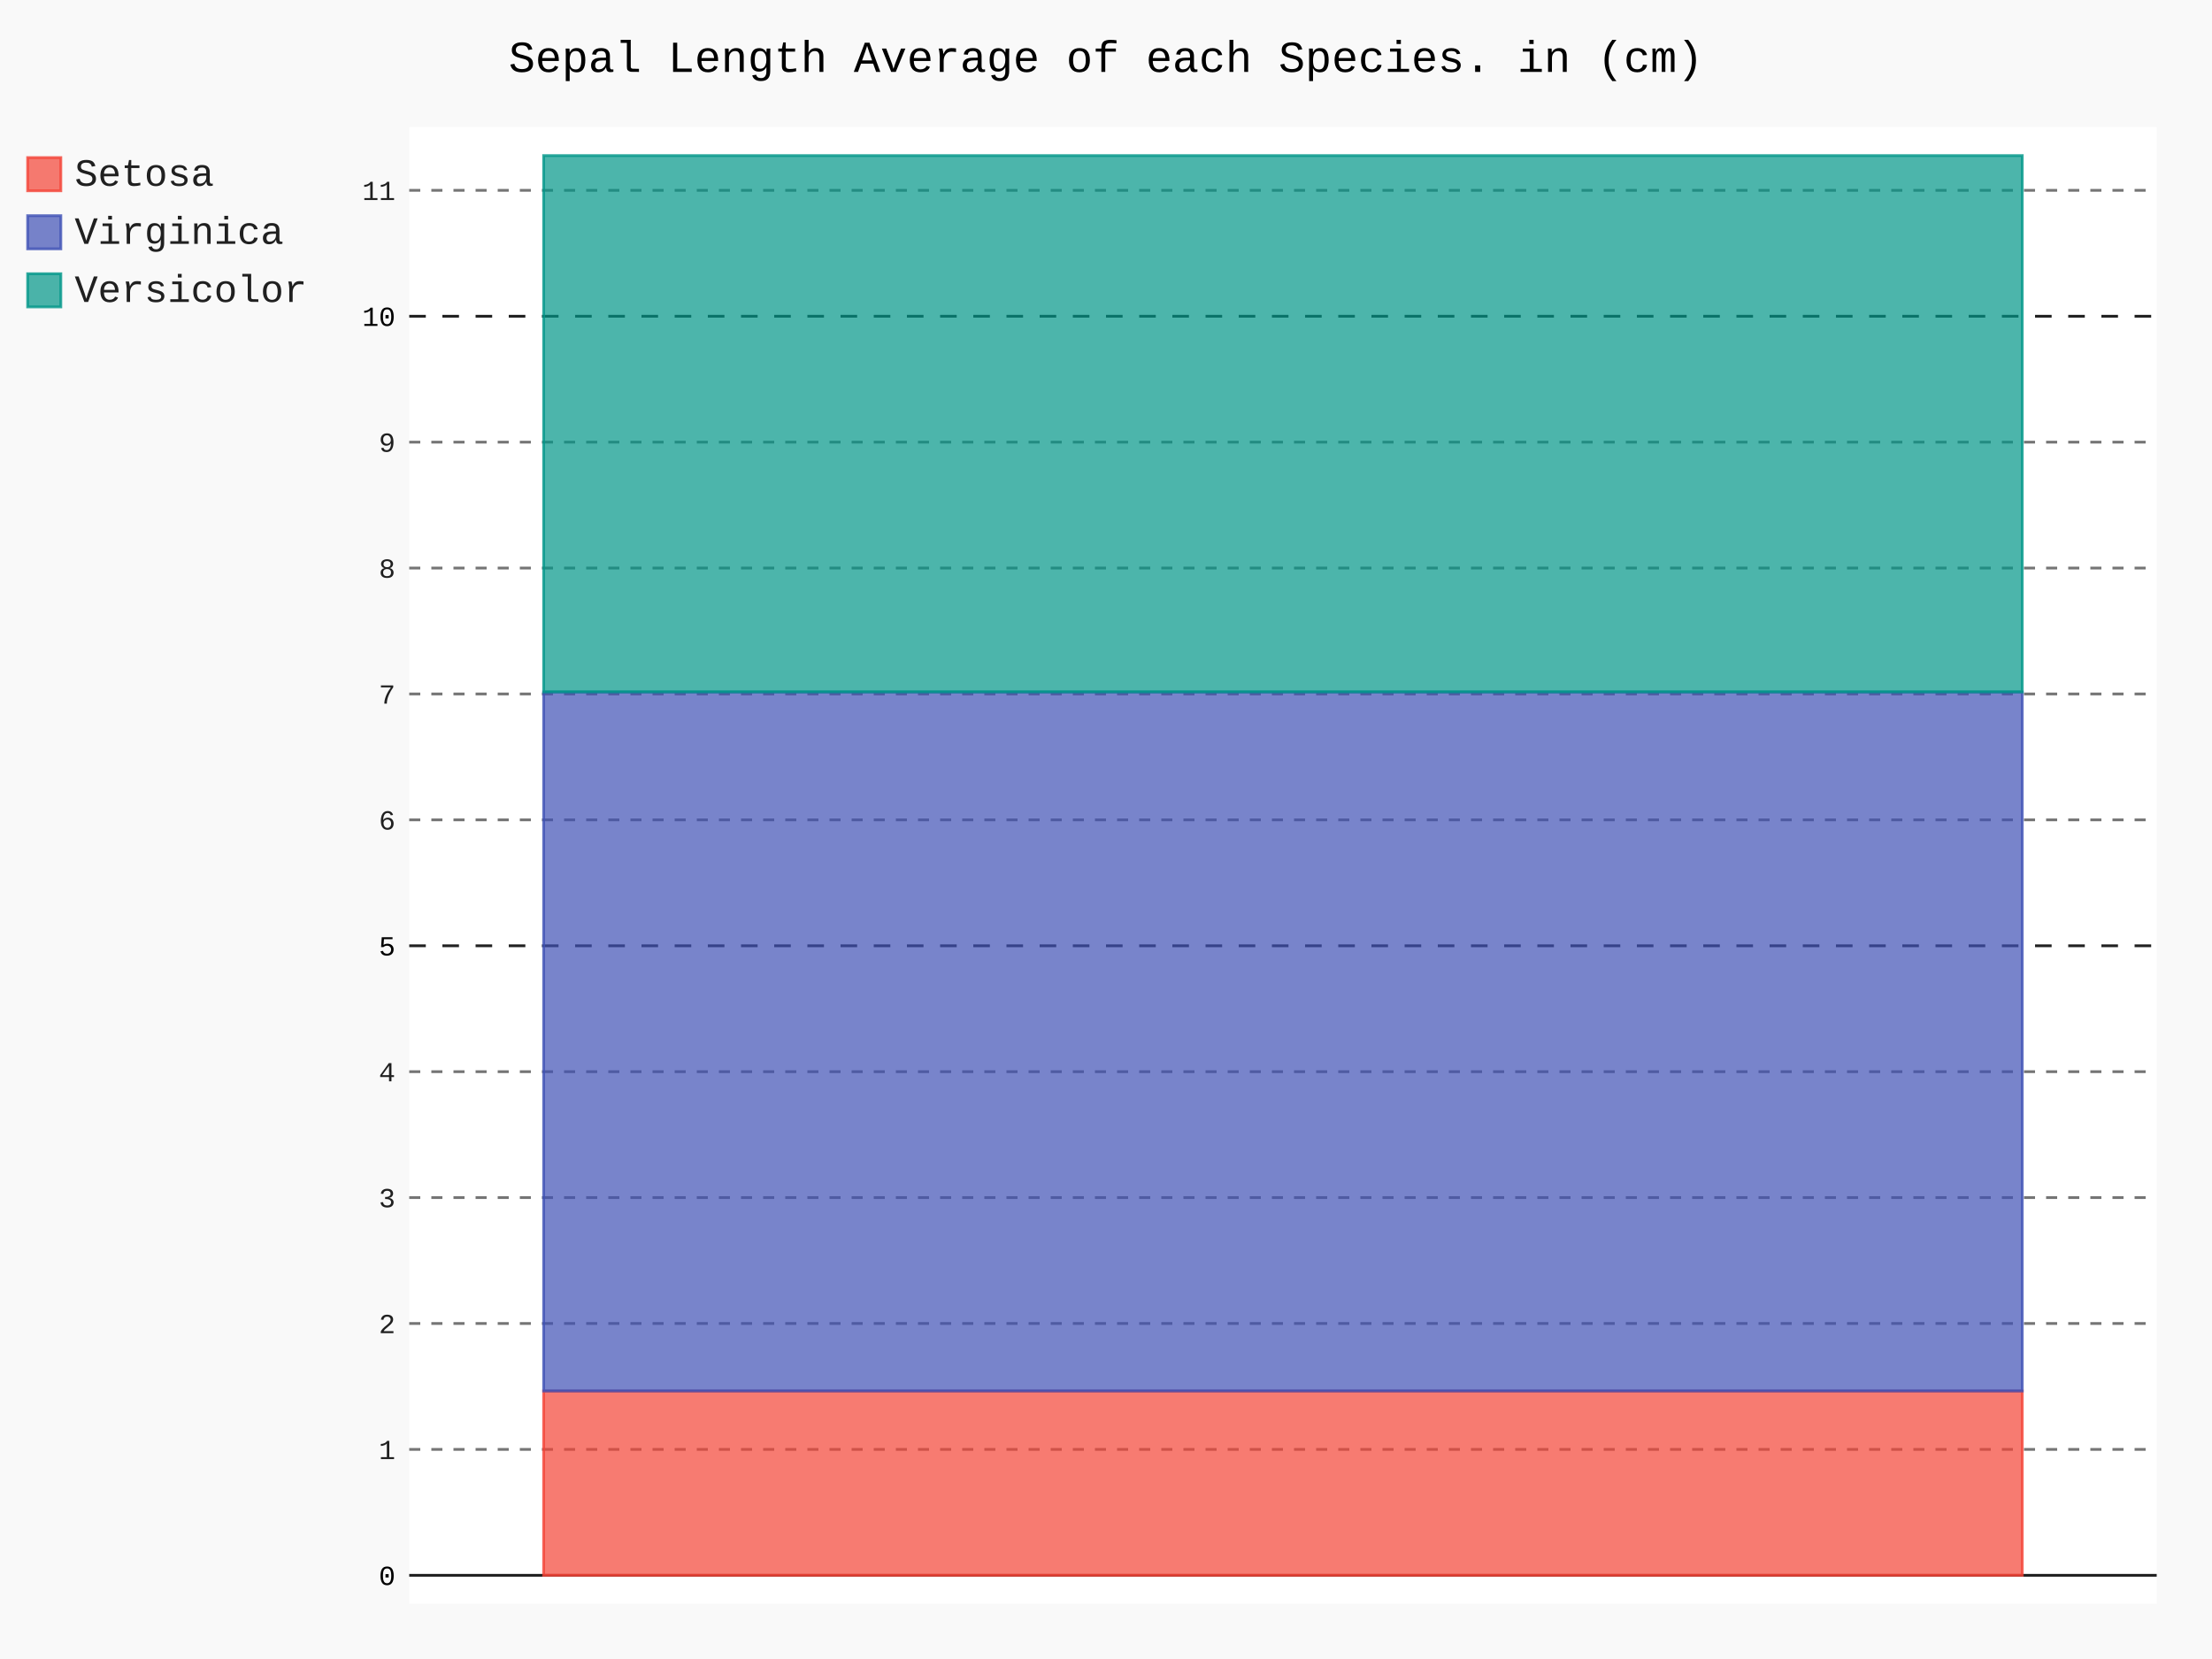
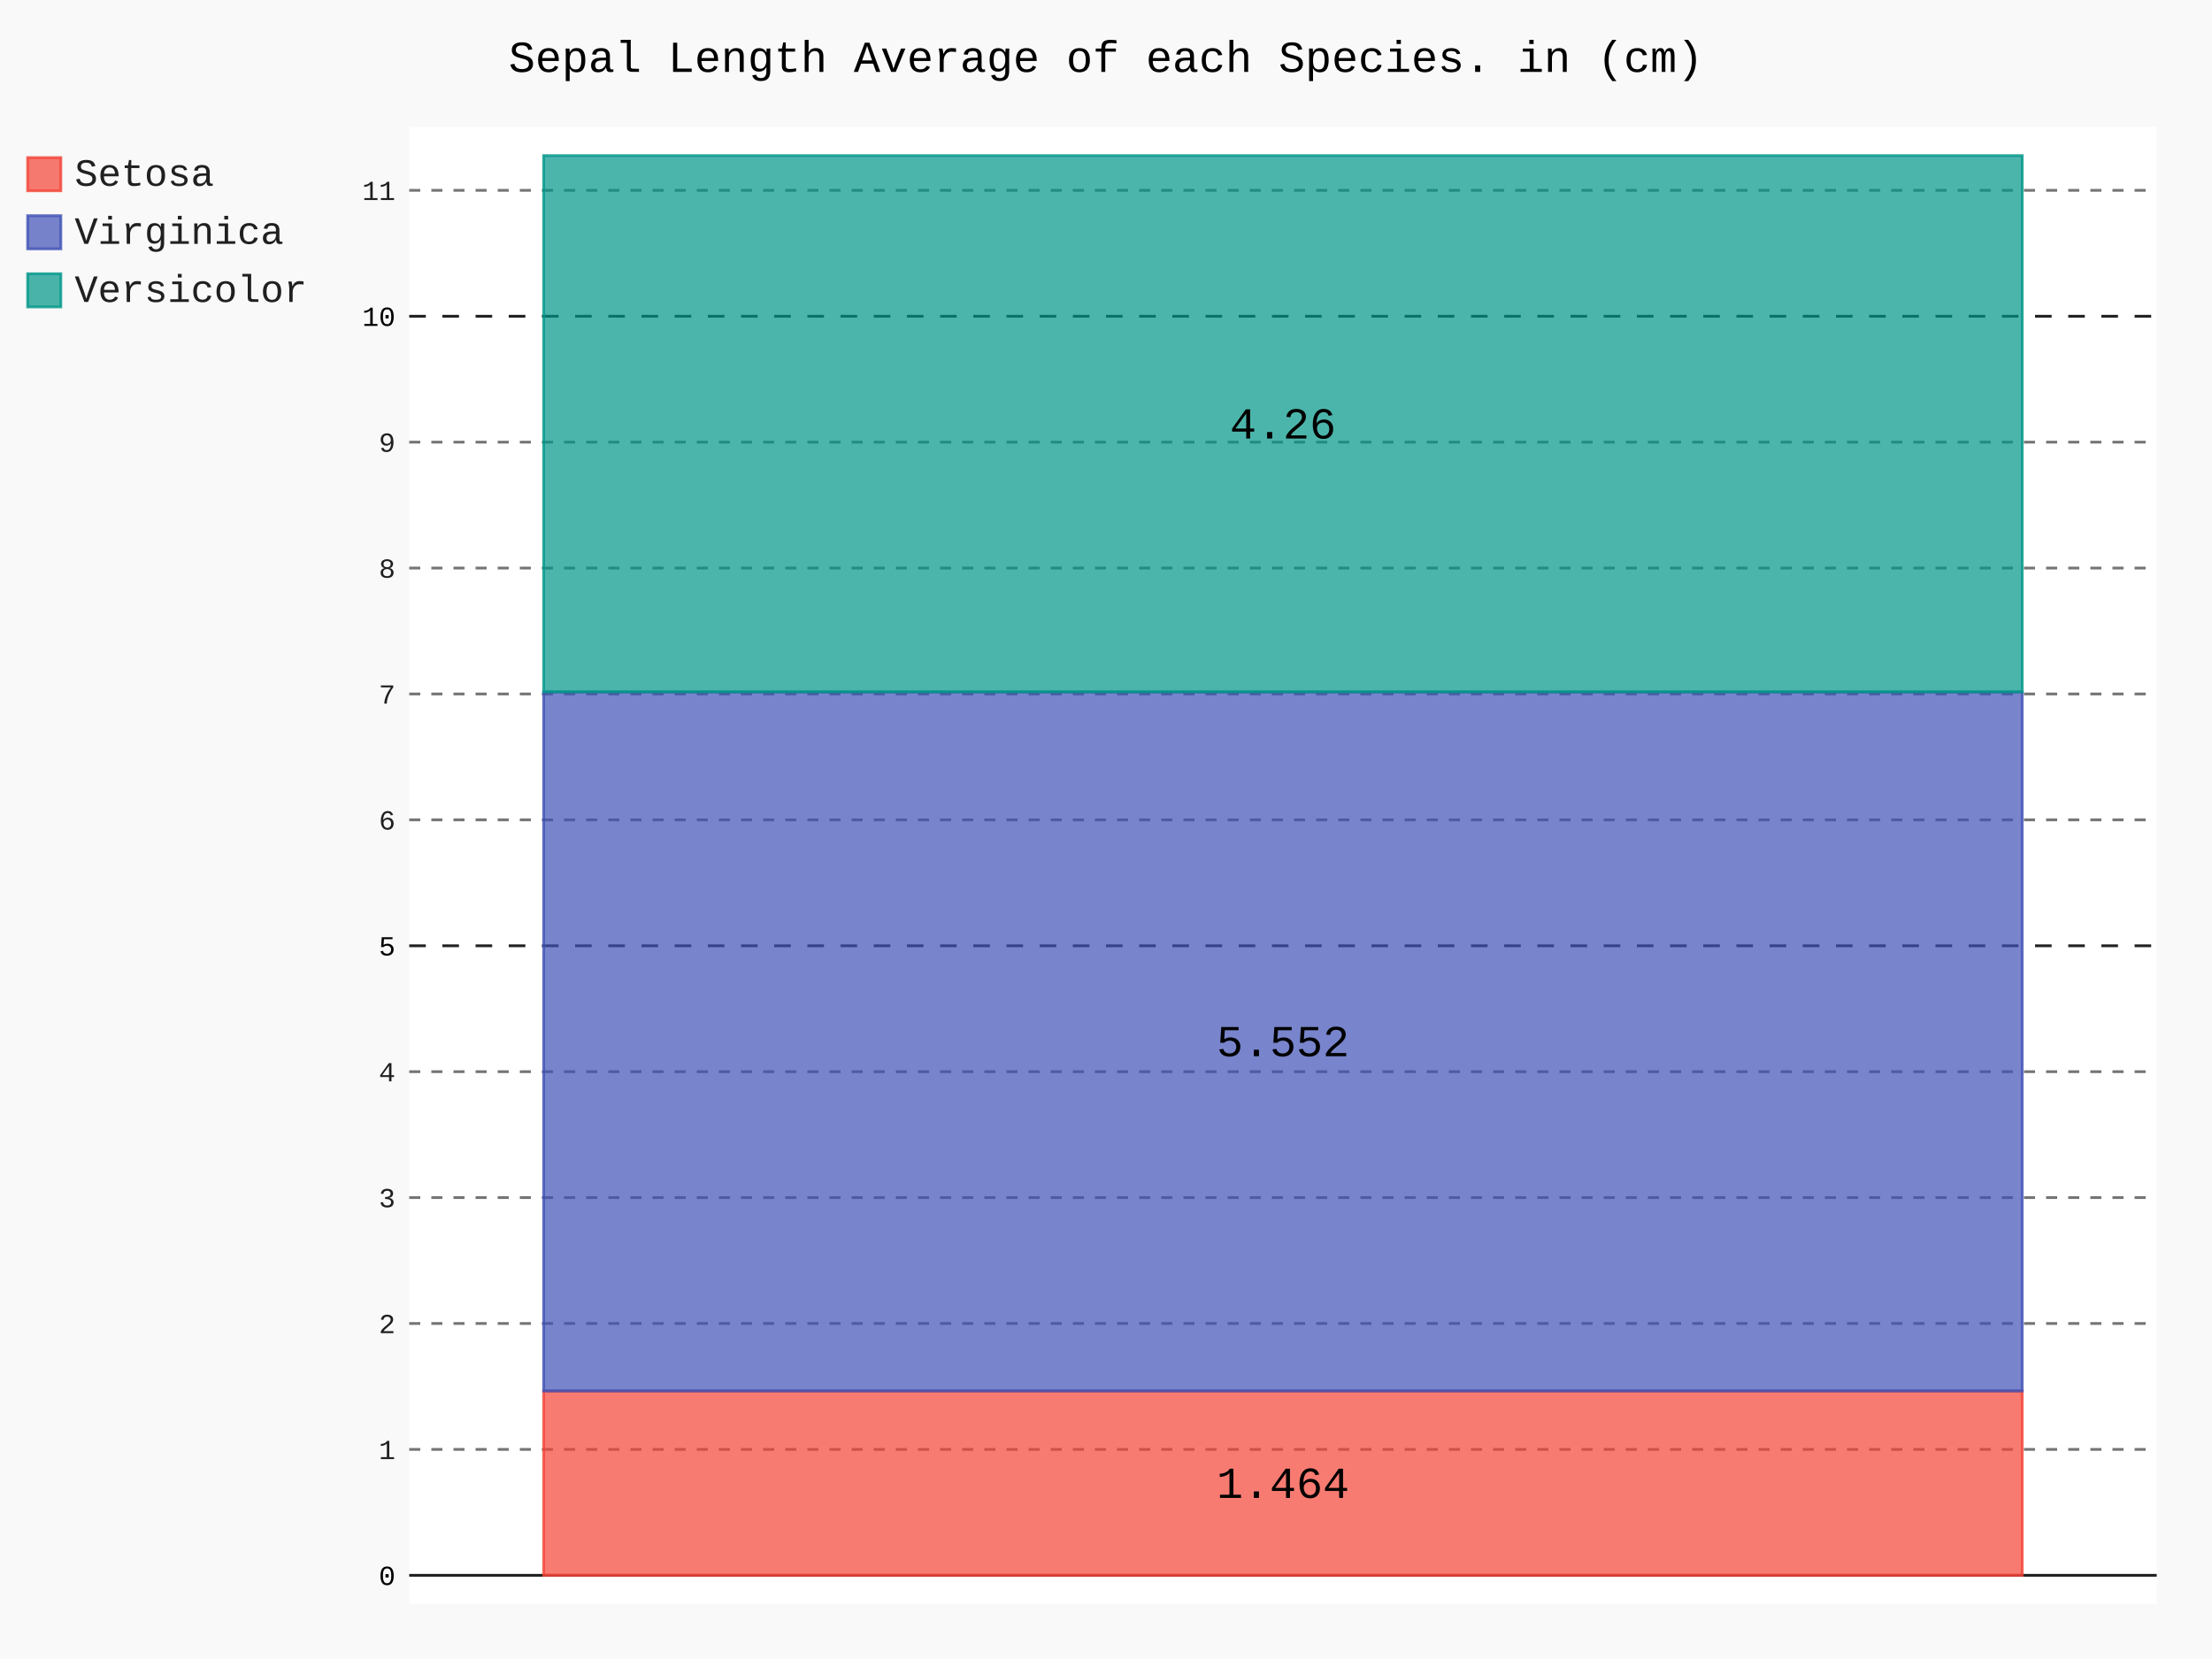
- <svg xmlns="http://www.w3.org/2000/svg" id="chart-f2219e36-e95b-4445-ad78-1526ef88274b" class="pygal-chart" viewBox="0 0 800 600">
+ <svg xmlns="http://www.w3.org/2000/svg" id="chart-76f80afd-c214-4808-a1d2-b59535f39bf7" class="pygal-chart" viewBox="0 0 800 600">
  <defs>
-     <style type="text/css">#chart-f2219e36-e95b-4445-ad78-1526ef88274b{-webkit-user-select:none;-webkit-font-smoothing:antialiased;font-family:Consolas,"Liberation Mono",Menlo,Courier,monospace}#chart-f2219e36-e95b-4445-ad78-1526ef88274b .title{font-family:Consolas,"Liberation Mono",Menlo,Courier,monospace;font-size:16px}#chart-f2219e36-e95b-4445-ad78-1526ef88274b .legends .legend text{font-family:Consolas,"Liberation Mono",Menlo,Courier,monospace;font-size:14px}#chart-f2219e36-e95b-4445-ad78-1526ef88274b .axis text{font-family:Consolas,"Liberation Mono",Menlo,Courier,monospace;font-size:10px}#chart-f2219e36-e95b-4445-ad78-1526ef88274b .axis text.major{font-family:Consolas,"Liberation Mono",Menlo,Courier,monospace;font-size:10px}#chart-f2219e36-e95b-4445-ad78-1526ef88274b .text-overlay text.value{font-family:Consolas,"Liberation Mono",Menlo,Courier,monospace;font-size:16px}#chart-f2219e36-e95b-4445-ad78-1526ef88274b .text-overlay text.label{font-family:Consolas,"Liberation Mono",Menlo,Courier,monospace;font-size:10px}#chart-f2219e36-e95b-4445-ad78-1526ef88274b .tooltip{font-family:Consolas,"Liberation Mono",Menlo,Courier,monospace;font-size:14px}#chart-f2219e36-e95b-4445-ad78-1526ef88274b text.no_data{font-family:Consolas,"Liberation Mono",Menlo,Courier,monospace;font-size:64px}
- #chart-f2219e36-e95b-4445-ad78-1526ef88274b{background-color:rgba(249,249,249,1)}#chart-f2219e36-e95b-4445-ad78-1526ef88274b path,#chart-f2219e36-e95b-4445-ad78-1526ef88274b line,#chart-f2219e36-e95b-4445-ad78-1526ef88274b rect,#chart-f2219e36-e95b-4445-ad78-1526ef88274b circle{-webkit-transition:150ms;-moz-transition:150ms;transition:150ms}#chart-f2219e36-e95b-4445-ad78-1526ef88274b .graph &gt; .background{fill:rgba(249,249,249,1)}#chart-f2219e36-e95b-4445-ad78-1526ef88274b .plot &gt; .background{fill:rgba(255,255,255,1)}#chart-f2219e36-e95b-4445-ad78-1526ef88274b .graph{fill:rgba(0,0,0,.87)}#chart-f2219e36-e95b-4445-ad78-1526ef88274b text.no_data{fill:rgba(0,0,0,1)}#chart-f2219e36-e95b-4445-ad78-1526ef88274b .title{fill:rgba(0,0,0,1)}#chart-f2219e36-e95b-4445-ad78-1526ef88274b .legends .legend text{fill:rgba(0,0,0,.87)}#chart-f2219e36-e95b-4445-ad78-1526ef88274b .legends .legend:hover text{fill:rgba(0,0,0,1)}#chart-f2219e36-e95b-4445-ad78-1526ef88274b .axis .line{stroke:rgba(0,0,0,1)}#chart-f2219e36-e95b-4445-ad78-1526ef88274b .axis .guide.line{stroke:rgba(0,0,0,.54)}#chart-f2219e36-e95b-4445-ad78-1526ef88274b .axis .major.line{stroke:rgba(0,0,0,.87)}#chart-f2219e36-e95b-4445-ad78-1526ef88274b .axis text.major{fill:rgba(0,0,0,1)}#chart-f2219e36-e95b-4445-ad78-1526ef88274b .axis.y .guides:hover .guide.line,#chart-f2219e36-e95b-4445-ad78-1526ef88274b .line-graph .axis.x .guides:hover .guide.line,#chart-f2219e36-e95b-4445-ad78-1526ef88274b .stackedline-graph .axis.x .guides:hover .guide.line,#chart-f2219e36-e95b-4445-ad78-1526ef88274b .xy-graph .axis.x .guides:hover .guide.line{stroke:rgba(0,0,0,1)}#chart-f2219e36-e95b-4445-ad78-1526ef88274b .axis .guides:hover text{fill:rgba(0,0,0,1)}#chart-f2219e36-e95b-4445-ad78-1526ef88274b .reactive{fill-opacity:.7;stroke-opacity:.8}#chart-f2219e36-e95b-4445-ad78-1526ef88274b .ci{stroke:rgba(0,0,0,.87)}#chart-f2219e36-e95b-4445-ad78-1526ef88274b .reactive.active,#chart-f2219e36-e95b-4445-ad78-1526ef88274b .active .reactive{fill-opacity:.8;stroke-opacity:.9;stroke-width:4}#chart-f2219e36-e95b-4445-ad78-1526ef88274b .ci .reactive.active{stroke-width:1.5}#chart-f2219e36-e95b-4445-ad78-1526ef88274b .series text{fill:rgba(0,0,0,1)}#chart-f2219e36-e95b-4445-ad78-1526ef88274b .tooltip rect{fill:rgba(255,255,255,1);stroke:rgba(0,0,0,1);-webkit-transition:opacity 150ms;-moz-transition:opacity 150ms;transition:opacity 150ms}#chart-f2219e36-e95b-4445-ad78-1526ef88274b .tooltip .label{fill:rgba(0,0,0,.87)}#chart-f2219e36-e95b-4445-ad78-1526ef88274b .tooltip .label{fill:rgba(0,0,0,.87)}#chart-f2219e36-e95b-4445-ad78-1526ef88274b .tooltip .legend{font-size:.8em;fill:rgba(0,0,0,.54)}#chart-f2219e36-e95b-4445-ad78-1526ef88274b .tooltip .x_label{font-size:.6em;fill:rgba(0,0,0,1)}#chart-f2219e36-e95b-4445-ad78-1526ef88274b .tooltip .xlink{font-size:.5em;text-decoration:underline}#chart-f2219e36-e95b-4445-ad78-1526ef88274b .tooltip .value{font-size:1.5em}#chart-f2219e36-e95b-4445-ad78-1526ef88274b .bound{font-size:.5em}#chart-f2219e36-e95b-4445-ad78-1526ef88274b .max-value{font-size:.75em;fill:rgba(0,0,0,.54)}#chart-f2219e36-e95b-4445-ad78-1526ef88274b .map-element{fill:rgba(255,255,255,1);stroke:rgba(0,0,0,.54) !important}#chart-f2219e36-e95b-4445-ad78-1526ef88274b .map-element .reactive{fill-opacity:inherit;stroke-opacity:inherit}#chart-f2219e36-e95b-4445-ad78-1526ef88274b .color-0,#chart-f2219e36-e95b-4445-ad78-1526ef88274b .color-0 a:visited{stroke:#F44336;fill:#F44336}#chart-f2219e36-e95b-4445-ad78-1526ef88274b .color-1,#chart-f2219e36-e95b-4445-ad78-1526ef88274b .color-1 a:visited{stroke:#3F51B5;fill:#3F51B5}#chart-f2219e36-e95b-4445-ad78-1526ef88274b .color-2,#chart-f2219e36-e95b-4445-ad78-1526ef88274b .color-2 a:visited{stroke:#009688;fill:#009688}#chart-f2219e36-e95b-4445-ad78-1526ef88274b .text-overlay .color-0 text{fill:black}#chart-f2219e36-e95b-4445-ad78-1526ef88274b .text-overlay .color-1 text{fill:black}#chart-f2219e36-e95b-4445-ad78-1526ef88274b .text-overlay .color-2 text{fill:black}
- #chart-f2219e36-e95b-4445-ad78-1526ef88274b text.no_data{text-anchor:middle}#chart-f2219e36-e95b-4445-ad78-1526ef88274b .guide.line{fill:none}#chart-f2219e36-e95b-4445-ad78-1526ef88274b .centered{text-anchor:middle}#chart-f2219e36-e95b-4445-ad78-1526ef88274b .title{text-anchor:middle}#chart-f2219e36-e95b-4445-ad78-1526ef88274b .legends .legend text{fill-opacity:1}#chart-f2219e36-e95b-4445-ad78-1526ef88274b .axis.x text{text-anchor:middle}#chart-f2219e36-e95b-4445-ad78-1526ef88274b .axis.x:not(.web) text[transform]{text-anchor:start}#chart-f2219e36-e95b-4445-ad78-1526ef88274b .axis.x:not(.web) text[transform].backwards{text-anchor:end}#chart-f2219e36-e95b-4445-ad78-1526ef88274b .axis.y text{text-anchor:end}#chart-f2219e36-e95b-4445-ad78-1526ef88274b .axis.y text[transform].backwards{text-anchor:start}#chart-f2219e36-e95b-4445-ad78-1526ef88274b .axis.y2 text{text-anchor:start}#chart-f2219e36-e95b-4445-ad78-1526ef88274b .axis.y2 text[transform].backwards{text-anchor:end}#chart-f2219e36-e95b-4445-ad78-1526ef88274b .axis .guide.line{stroke-dasharray:4,4}#chart-f2219e36-e95b-4445-ad78-1526ef88274b .axis .major.guide.line{stroke-dasharray:6,6}#chart-f2219e36-e95b-4445-ad78-1526ef88274b .horizontal .axis.y .guide.line,#chart-f2219e36-e95b-4445-ad78-1526ef88274b .horizontal .axis.y2 .guide.line,#chart-f2219e36-e95b-4445-ad78-1526ef88274b .vertical .axis.x .guide.line{opacity:0}#chart-f2219e36-e95b-4445-ad78-1526ef88274b .horizontal .axis.always_show .guide.line,#chart-f2219e36-e95b-4445-ad78-1526ef88274b .vertical .axis.always_show .guide.line{opacity:1 !important}#chart-f2219e36-e95b-4445-ad78-1526ef88274b .axis.y .guides:hover .guide.line,#chart-f2219e36-e95b-4445-ad78-1526ef88274b .axis.y2 .guides:hover .guide.line,#chart-f2219e36-e95b-4445-ad78-1526ef88274b .axis.x .guides:hover .guide.line{opacity:1}#chart-f2219e36-e95b-4445-ad78-1526ef88274b .axis .guides:hover text{opacity:1}#chart-f2219e36-e95b-4445-ad78-1526ef88274b .nofill{fill:none}#chart-f2219e36-e95b-4445-ad78-1526ef88274b .subtle-fill{fill-opacity:.2}#chart-f2219e36-e95b-4445-ad78-1526ef88274b .dot{stroke-width:1px;fill-opacity:1}#chart-f2219e36-e95b-4445-ad78-1526ef88274b .dot.active{stroke-width:5px}#chart-f2219e36-e95b-4445-ad78-1526ef88274b .dot.negative{fill:transparent}#chart-f2219e36-e95b-4445-ad78-1526ef88274b text,#chart-f2219e36-e95b-4445-ad78-1526ef88274b tspan{stroke:none !important}#chart-f2219e36-e95b-4445-ad78-1526ef88274b .series text.active{opacity:1}#chart-f2219e36-e95b-4445-ad78-1526ef88274b .tooltip rect{fill-opacity:.95;stroke-width:.5}#chart-f2219e36-e95b-4445-ad78-1526ef88274b .tooltip text{fill-opacity:1}#chart-f2219e36-e95b-4445-ad78-1526ef88274b .showable{visibility:hidden}#chart-f2219e36-e95b-4445-ad78-1526ef88274b .showable.shown{visibility:visible}#chart-f2219e36-e95b-4445-ad78-1526ef88274b .gauge-background{fill:rgba(229,229,229,1);stroke:none}#chart-f2219e36-e95b-4445-ad78-1526ef88274b .bg-lines{stroke:rgba(249,249,249,1);stroke-width:2px}</style>
+     <style type="text/css">#chart-76f80afd-c214-4808-a1d2-b59535f39bf7{-webkit-user-select:none;-webkit-font-smoothing:antialiased;font-family:Consolas,"Liberation Mono",Menlo,Courier,monospace}#chart-76f80afd-c214-4808-a1d2-b59535f39bf7 .title{font-family:Consolas,"Liberation Mono",Menlo,Courier,monospace;font-size:16px}#chart-76f80afd-c214-4808-a1d2-b59535f39bf7 .legends .legend text{font-family:Consolas,"Liberation Mono",Menlo,Courier,monospace;font-size:14px}#chart-76f80afd-c214-4808-a1d2-b59535f39bf7 .axis text{font-family:Consolas,"Liberation Mono",Menlo,Courier,monospace;font-size:10px}#chart-76f80afd-c214-4808-a1d2-b59535f39bf7 .axis text.major{font-family:Consolas,"Liberation Mono",Menlo,Courier,monospace;font-size:10px}#chart-76f80afd-c214-4808-a1d2-b59535f39bf7 .text-overlay text.value{font-family:Consolas,"Liberation Mono",Menlo,Courier,monospace;font-size:16px}#chart-76f80afd-c214-4808-a1d2-b59535f39bf7 .text-overlay text.label{font-family:Consolas,"Liberation Mono",Menlo,Courier,monospace;font-size:10px}#chart-76f80afd-c214-4808-a1d2-b59535f39bf7 .tooltip{font-family:Consolas,"Liberation Mono",Menlo,Courier,monospace;font-size:14px}#chart-76f80afd-c214-4808-a1d2-b59535f39bf7 text.no_data{font-family:Consolas,"Liberation Mono",Menlo,Courier,monospace;font-size:64px}
+ #chart-76f80afd-c214-4808-a1d2-b59535f39bf7{background-color:rgba(249,249,249,1)}#chart-76f80afd-c214-4808-a1d2-b59535f39bf7 path,#chart-76f80afd-c214-4808-a1d2-b59535f39bf7 line,#chart-76f80afd-c214-4808-a1d2-b59535f39bf7 rect,#chart-76f80afd-c214-4808-a1d2-b59535f39bf7 circle{-webkit-transition:150ms;-moz-transition:150ms;transition:150ms}#chart-76f80afd-c214-4808-a1d2-b59535f39bf7 .graph &gt; .background{fill:rgba(249,249,249,1)}#chart-76f80afd-c214-4808-a1d2-b59535f39bf7 .plot &gt; .background{fill:rgba(255,255,255,1)}#chart-76f80afd-c214-4808-a1d2-b59535f39bf7 .graph{fill:rgba(0,0,0,.87)}#chart-76f80afd-c214-4808-a1d2-b59535f39bf7 text.no_data{fill:rgba(0,0,0,1)}#chart-76f80afd-c214-4808-a1d2-b59535f39bf7 .title{fill:rgba(0,0,0,1)}#chart-76f80afd-c214-4808-a1d2-b59535f39bf7 .legends .legend text{fill:rgba(0,0,0,.87)}#chart-76f80afd-c214-4808-a1d2-b59535f39bf7 .legends .legend:hover text{fill:rgba(0,0,0,1)}#chart-76f80afd-c214-4808-a1d2-b59535f39bf7 .axis .line{stroke:rgba(0,0,0,1)}#chart-76f80afd-c214-4808-a1d2-b59535f39bf7 .axis .guide.line{stroke:rgba(0,0,0,.54)}#chart-76f80afd-c214-4808-a1d2-b59535f39bf7 .axis .major.line{stroke:rgba(0,0,0,.87)}#chart-76f80afd-c214-4808-a1d2-b59535f39bf7 .axis text.major{fill:rgba(0,0,0,1)}#chart-76f80afd-c214-4808-a1d2-b59535f39bf7 .axis.y .guides:hover .guide.line,#chart-76f80afd-c214-4808-a1d2-b59535f39bf7 .line-graph .axis.x .guides:hover .guide.line,#chart-76f80afd-c214-4808-a1d2-b59535f39bf7 .stackedline-graph .axis.x .guides:hover .guide.line,#chart-76f80afd-c214-4808-a1d2-b59535f39bf7 .xy-graph .axis.x .guides:hover .guide.line{stroke:rgba(0,0,0,1)}#chart-76f80afd-c214-4808-a1d2-b59535f39bf7 .axis .guides:hover text{fill:rgba(0,0,0,1)}#chart-76f80afd-c214-4808-a1d2-b59535f39bf7 .reactive{fill-opacity:.7;stroke-opacity:.8}#chart-76f80afd-c214-4808-a1d2-b59535f39bf7 .ci{stroke:rgba(0,0,0,.87)}#chart-76f80afd-c214-4808-a1d2-b59535f39bf7 .reactive.active,#chart-76f80afd-c214-4808-a1d2-b59535f39bf7 .active .reactive{fill-opacity:.8;stroke-opacity:.9;stroke-width:4}#chart-76f80afd-c214-4808-a1d2-b59535f39bf7 .ci .reactive.active{stroke-width:1.5}#chart-76f80afd-c214-4808-a1d2-b59535f39bf7 .series text{fill:rgba(0,0,0,1)}#chart-76f80afd-c214-4808-a1d2-b59535f39bf7 .tooltip rect{fill:rgba(255,255,255,1);stroke:rgba(0,0,0,1);-webkit-transition:opacity 150ms;-moz-transition:opacity 150ms;transition:opacity 150ms}#chart-76f80afd-c214-4808-a1d2-b59535f39bf7 .tooltip .label{fill:rgba(0,0,0,.87)}#chart-76f80afd-c214-4808-a1d2-b59535f39bf7 .tooltip .label{fill:rgba(0,0,0,.87)}#chart-76f80afd-c214-4808-a1d2-b59535f39bf7 .tooltip .legend{font-size:.8em;fill:rgba(0,0,0,.54)}#chart-76f80afd-c214-4808-a1d2-b59535f39bf7 .tooltip .x_label{font-size:.6em;fill:rgba(0,0,0,1)}#chart-76f80afd-c214-4808-a1d2-b59535f39bf7 .tooltip .xlink{font-size:.5em;text-decoration:underline}#chart-76f80afd-c214-4808-a1d2-b59535f39bf7 .tooltip .value{font-size:1.5em}#chart-76f80afd-c214-4808-a1d2-b59535f39bf7 .bound{font-size:.5em}#chart-76f80afd-c214-4808-a1d2-b59535f39bf7 .max-value{font-size:.75em;fill:rgba(0,0,0,.54)}#chart-76f80afd-c214-4808-a1d2-b59535f39bf7 .map-element{fill:rgba(255,255,255,1);stroke:rgba(0,0,0,.54) !important}#chart-76f80afd-c214-4808-a1d2-b59535f39bf7 .map-element .reactive{fill-opacity:inherit;stroke-opacity:inherit}#chart-76f80afd-c214-4808-a1d2-b59535f39bf7 .color-0,#chart-76f80afd-c214-4808-a1d2-b59535f39bf7 .color-0 a:visited{stroke:#F44336;fill:#F44336}#chart-76f80afd-c214-4808-a1d2-b59535f39bf7 .color-1,#chart-76f80afd-c214-4808-a1d2-b59535f39bf7 .color-1 a:visited{stroke:#3F51B5;fill:#3F51B5}#chart-76f80afd-c214-4808-a1d2-b59535f39bf7 .color-2,#chart-76f80afd-c214-4808-a1d2-b59535f39bf7 .color-2 a:visited{stroke:#009688;fill:#009688}#chart-76f80afd-c214-4808-a1d2-b59535f39bf7 .text-overlay .color-0 text{fill:black}#chart-76f80afd-c214-4808-a1d2-b59535f39bf7 .text-overlay .color-1 text{fill:black}#chart-76f80afd-c214-4808-a1d2-b59535f39bf7 .text-overlay .color-2 text{fill:black}
+ #chart-76f80afd-c214-4808-a1d2-b59535f39bf7 text.no_data{text-anchor:middle}#chart-76f80afd-c214-4808-a1d2-b59535f39bf7 .guide.line{fill:none}#chart-76f80afd-c214-4808-a1d2-b59535f39bf7 .centered{text-anchor:middle}#chart-76f80afd-c214-4808-a1d2-b59535f39bf7 .title{text-anchor:middle}#chart-76f80afd-c214-4808-a1d2-b59535f39bf7 .legends .legend text{fill-opacity:1}#chart-76f80afd-c214-4808-a1d2-b59535f39bf7 .axis.x text{text-anchor:middle}#chart-76f80afd-c214-4808-a1d2-b59535f39bf7 .axis.x:not(.web) text[transform]{text-anchor:start}#chart-76f80afd-c214-4808-a1d2-b59535f39bf7 .axis.x:not(.web) text[transform].backwards{text-anchor:end}#chart-76f80afd-c214-4808-a1d2-b59535f39bf7 .axis.y text{text-anchor:end}#chart-76f80afd-c214-4808-a1d2-b59535f39bf7 .axis.y text[transform].backwards{text-anchor:start}#chart-76f80afd-c214-4808-a1d2-b59535f39bf7 .axis.y2 text{text-anchor:start}#chart-76f80afd-c214-4808-a1d2-b59535f39bf7 .axis.y2 text[transform].backwards{text-anchor:end}#chart-76f80afd-c214-4808-a1d2-b59535f39bf7 .axis .guide.line{stroke-dasharray:4,4}#chart-76f80afd-c214-4808-a1d2-b59535f39bf7 .axis .major.guide.line{stroke-dasharray:6,6}#chart-76f80afd-c214-4808-a1d2-b59535f39bf7 .horizontal .axis.y .guide.line,#chart-76f80afd-c214-4808-a1d2-b59535f39bf7 .horizontal .axis.y2 .guide.line,#chart-76f80afd-c214-4808-a1d2-b59535f39bf7 .vertical .axis.x .guide.line{opacity:0}#chart-76f80afd-c214-4808-a1d2-b59535f39bf7 .horizontal .axis.always_show .guide.line,#chart-76f80afd-c214-4808-a1d2-b59535f39bf7 .vertical .axis.always_show .guide.line{opacity:1 !important}#chart-76f80afd-c214-4808-a1d2-b59535f39bf7 .axis.y .guides:hover .guide.line,#chart-76f80afd-c214-4808-a1d2-b59535f39bf7 .axis.y2 .guides:hover .guide.line,#chart-76f80afd-c214-4808-a1d2-b59535f39bf7 .axis.x .guides:hover .guide.line{opacity:1}#chart-76f80afd-c214-4808-a1d2-b59535f39bf7 .axis .guides:hover text{opacity:1}#chart-76f80afd-c214-4808-a1d2-b59535f39bf7 .nofill{fill:none}#chart-76f80afd-c214-4808-a1d2-b59535f39bf7 .subtle-fill{fill-opacity:.2}#chart-76f80afd-c214-4808-a1d2-b59535f39bf7 .dot{stroke-width:1px;fill-opacity:1}#chart-76f80afd-c214-4808-a1d2-b59535f39bf7 .dot.active{stroke-width:5px}#chart-76f80afd-c214-4808-a1d2-b59535f39bf7 .dot.negative{fill:transparent}#chart-76f80afd-c214-4808-a1d2-b59535f39bf7 text,#chart-76f80afd-c214-4808-a1d2-b59535f39bf7 tspan{stroke:none !important}#chart-76f80afd-c214-4808-a1d2-b59535f39bf7 .series text.active{opacity:1}#chart-76f80afd-c214-4808-a1d2-b59535f39bf7 .tooltip rect{fill-opacity:.95;stroke-width:.5}#chart-76f80afd-c214-4808-a1d2-b59535f39bf7 .tooltip text{fill-opacity:1}#chart-76f80afd-c214-4808-a1d2-b59535f39bf7 .showable{visibility:hidden}#chart-76f80afd-c214-4808-a1d2-b59535f39bf7 .showable.shown{visibility:visible}#chart-76f80afd-c214-4808-a1d2-b59535f39bf7 .gauge-background{fill:rgba(229,229,229,1);stroke:none}#chart-76f80afd-c214-4808-a1d2-b59535f39bf7 .bg-lines{stroke:rgba(249,249,249,1);stroke-width:2px}</style>
  </defs>
  <g class="graph stackedbar-graph vertical">
    <rect class="background" height="600" width="800" x="0" y="0" />
    <g class="plot" transform="translate(148, 46)">
      <rect class="background" height="534" width="632.0" x="0" y="0" />
      <g class="axis y always_show">
        <g class="guides">
          <path class="axis major line" d="M0 523.731 h632" />
          <text class="major" x="-5" y="527.231">0</text>
        </g>
        <g class="guides">
          <path class="guide line" d="M0 478.195 h632" />
          <text class="" x="-5" y="481.695">1</text>
        </g>
        <g class="guides">
          <path class="guide line" d="M0 432.659 h632" />
          <text class="" x="-5" y="436.159">2</text>
        </g>
        <g class="guides">
          <path class="guide line" d="M0 387.123 h632" />
          <text class="" x="-5" y="390.623">3</text>
        </g>
        <g class="guides">
          <path class="guide line" d="M0 341.588 h632" />
          <text class="" x="-5" y="345.088">4</text>
        </g>
        <g class="guides">
          <path class="major guide line" d="M0 296.052 h632" />
          <text class="major" x="-5" y="299.552">5</text>
        </g>
        <g class="guides">
          <path class="guide line" d="M0 250.516 h632" />
          <text class="" x="-5" y="254.016">6</text>
        </g>
        <g class="guides">
          <path class="guide line" d="M0 204.98 h632" />
          <text class="" x="-5" y="208.48">7</text>
        </g>
        <g class="guides">
          <path class="guide line" d="M0 159.444 h632" />
          <text class="" x="-5" y="162.944">8</text>
        </g>
        <g class="guides">
          <path class="guide line" d="M0 113.909 h632" />
          <text class="" x="-5" y="117.409">9</text>
        </g>
        <g class="guides">
          <path class="major guide line" d="M0 68.373 h632" />
          <text class="major" x="-5" y="71.873">10</text>
        </g>
        <g class="guides">
          <path class="guide line" d="M0 22.837 h632" />
          <text class="" x="-5" y="26.337">11</text>
        </g>
      </g>
      <g class="series serie-0 color-0">
        <g class="bars">
          <g class="bar">
            <rect class="rect reactive tooltip-trigger" height="66.664" rx="0" ry="0" width="534.769" x="48.615" y="457.066" />
          </g>
        </g>
      </g>
      <g class="series serie-1 color-1">
        <g class="bars">
          <g class="bar">
            <rect class="rect reactive tooltip-trigger" height="252.815" rx="0" ry="0" width="534.769" x="48.615" y="204.252" />
          </g>
        </g>
      </g>
      <g class="series serie-2 color-2">
        <g class="bars">
          <g class="bar">
            <rect class="rect reactive tooltip-trigger" height="193.982" rx="0" ry="0" width="534.769" x="48.615" y="10.269" />
          </g>
        </g>
      </g>
    </g>
    <g class="titles">
      <text class="title plot_title" x="400.0" y="26">Sepal Length Average of each Species. in (cm)</text>
    </g>
    <g class="plot overlay" transform="translate(148, 46)">
      <g class="series serie-0 color-0" />
      <g class="series serie-1 color-1" />
      <g class="series serie-2 color-2" />
    </g>
    <g class="plot text-overlay" transform="translate(148, 46)">
-       <g class="series serie-0 color-0" />
-       <g class="series serie-1 color-1" />
-       <g class="series serie-2 color-2" />
+       <g class="series serie-0 color-0">
+         <text class="value" text-anchor="middle" x="316" y="495.732">1.464</text>
+       </g>
+       <g class="series serie-1 color-1">
+         <text class="value" text-anchor="middle" x="316" y="335.992">5.552</text>
+       </g>
+       <g class="series serie-2 color-2">
+         <text class="value" text-anchor="middle" x="316" y="112.594">4.26</text>
+       </g>
    </g>
    <g class="plot tooltip-overlay" transform="translate(148, 46)">
      <g class="tooltip" style="opacity: 0" transform="translate(0 0)">
        <rect class="tooltip-box" height="0" rx="0" ry="0" width="0" />
        <g class="text" />
      </g>
    </g>
    <g class="legends" transform="translate(10, 56)">
      <g class="legend reactive activate-serie" id="activate-serie-0">
        <rect class="color-0 reactive" height="12" width="12" x="0.0" y="1.0" />
        <text x="17.0" y="11.2">Setosa</text>
      </g>
      <g class="legend reactive activate-serie" id="activate-serie-1">
        <rect class="color-1 reactive" height="12" width="12" x="0.0" y="22.0" />
        <text x="17.0" y="32.2">Virginica</text>
      </g>
      <g class="legend reactive activate-serie" id="activate-serie-2">
        <rect class="color-2 reactive" height="12" width="12" x="0.0" y="43.0" />
        <text x="17.0" y="53.2">Versicolor</text>
      </g>
    </g>
    <g class="legends" transform="translate(790, 56)" />
  </g>
</svg>
